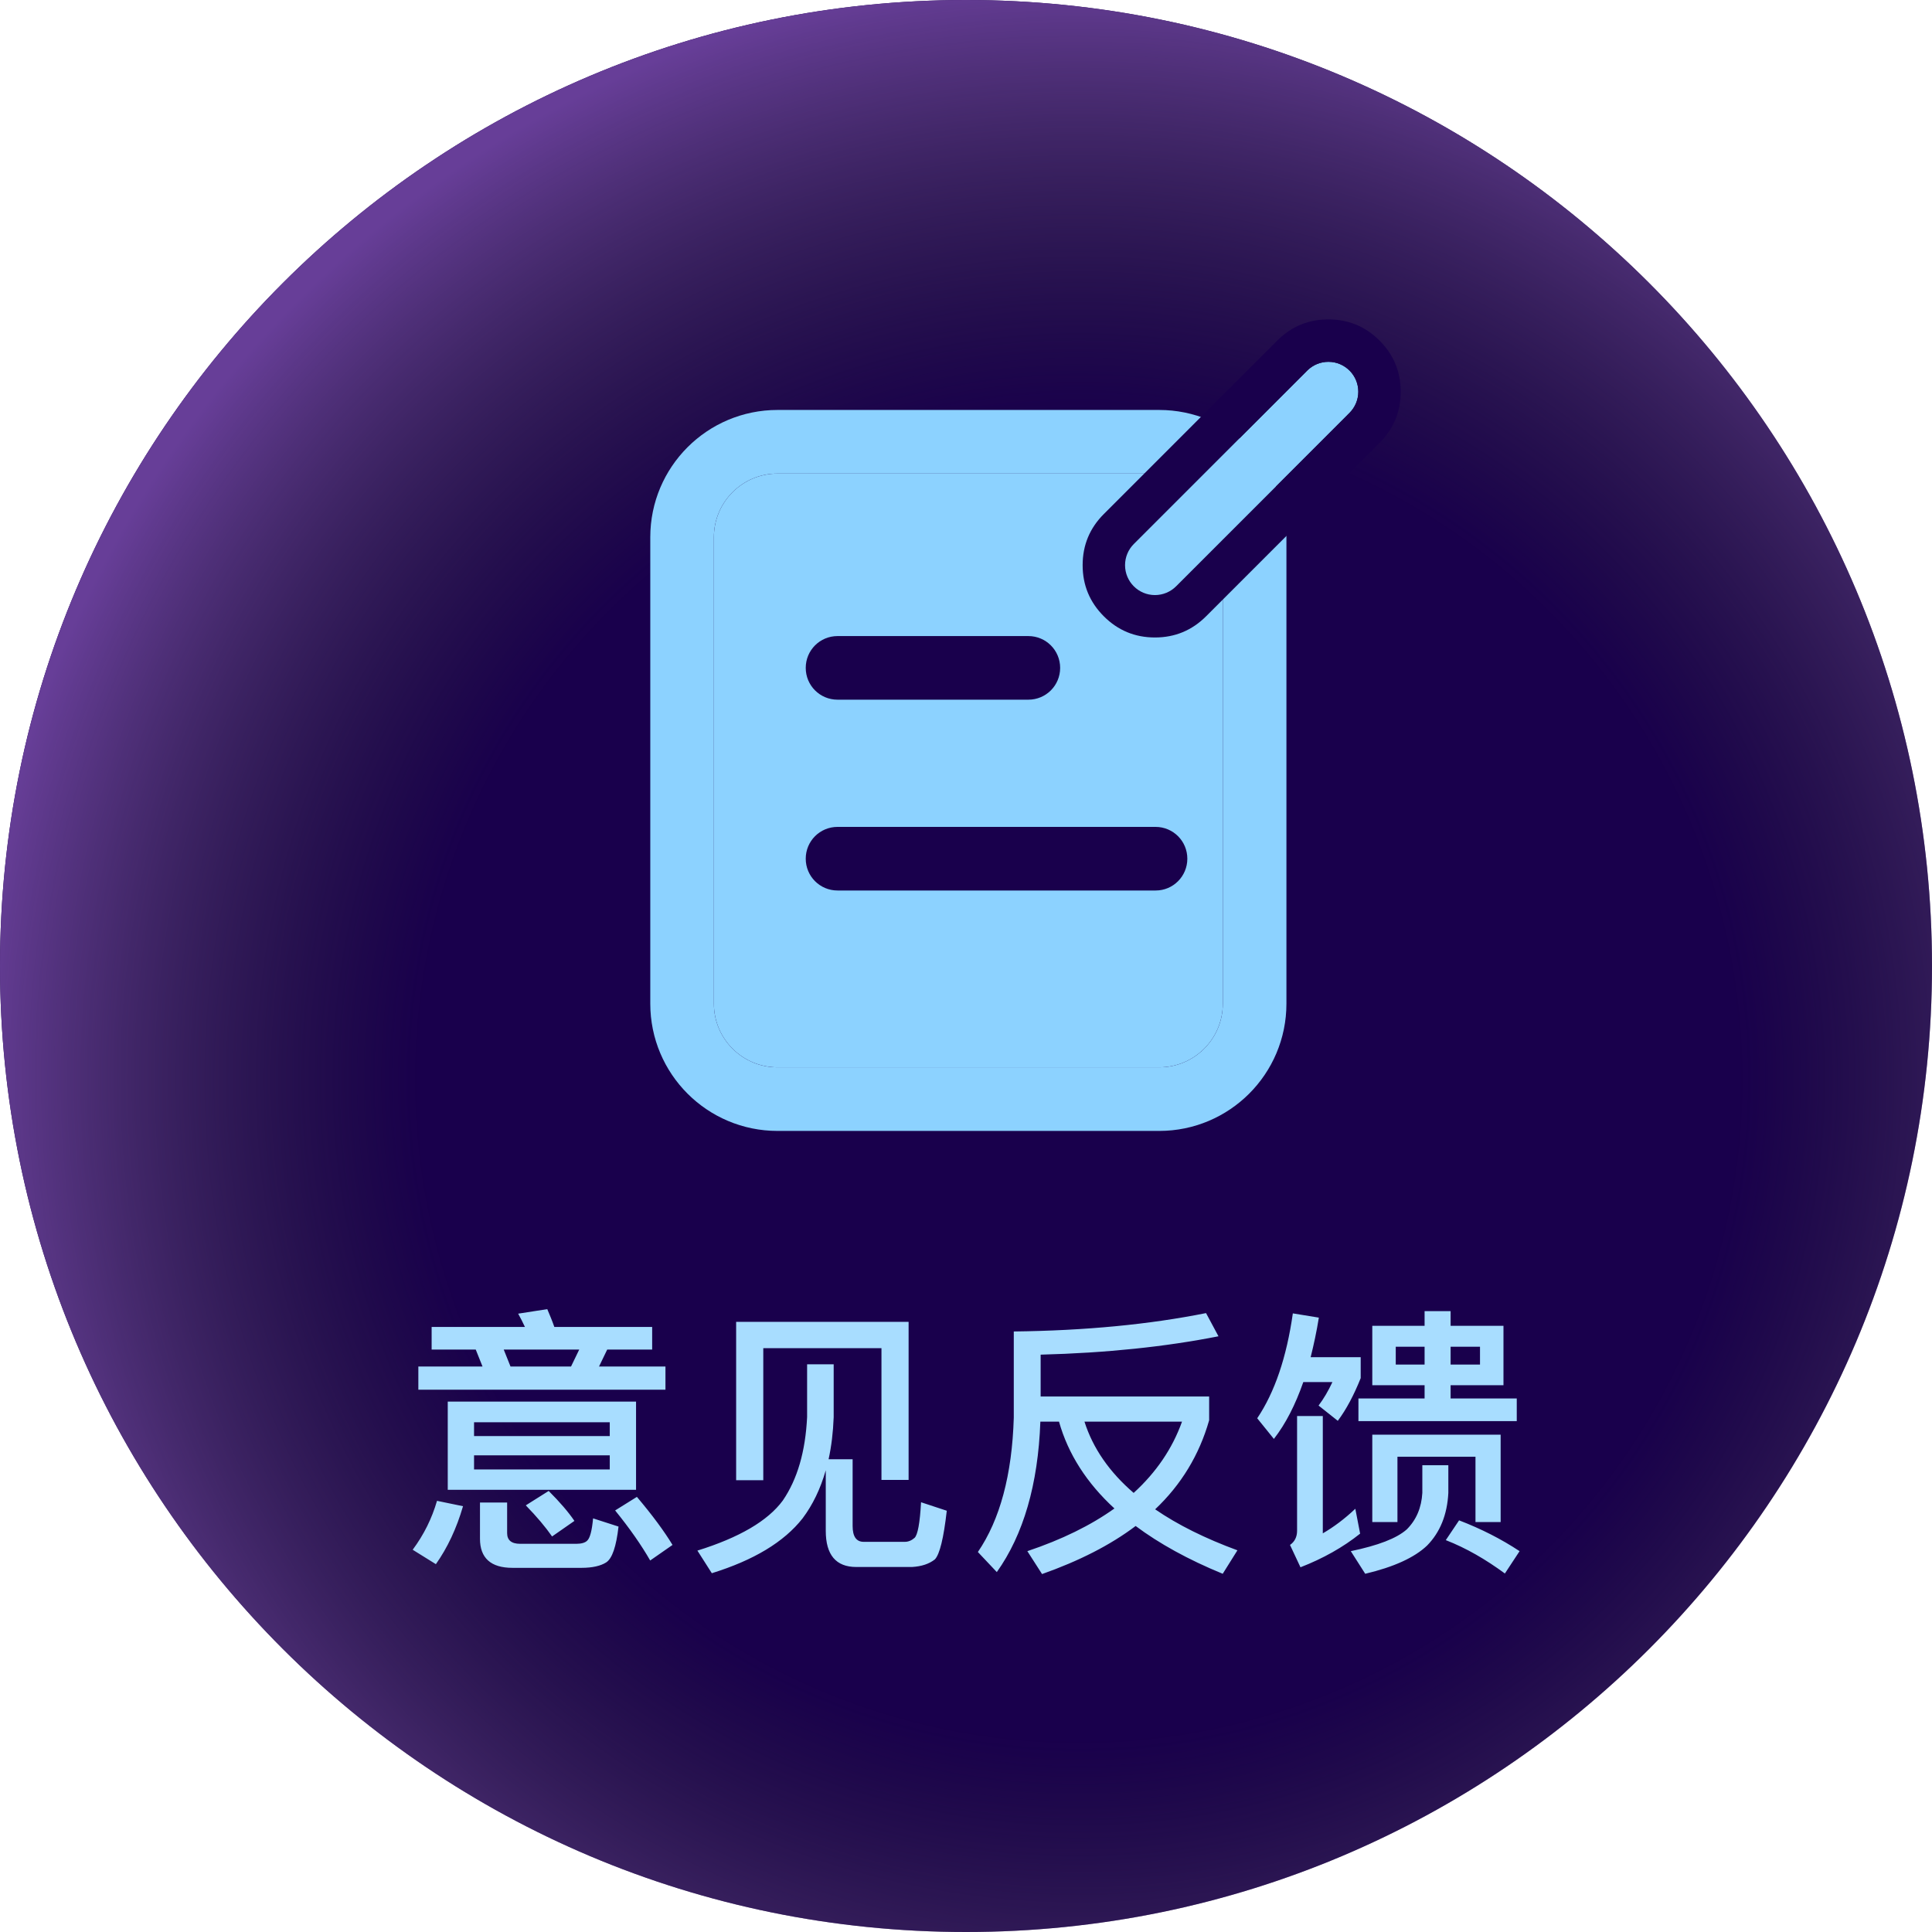
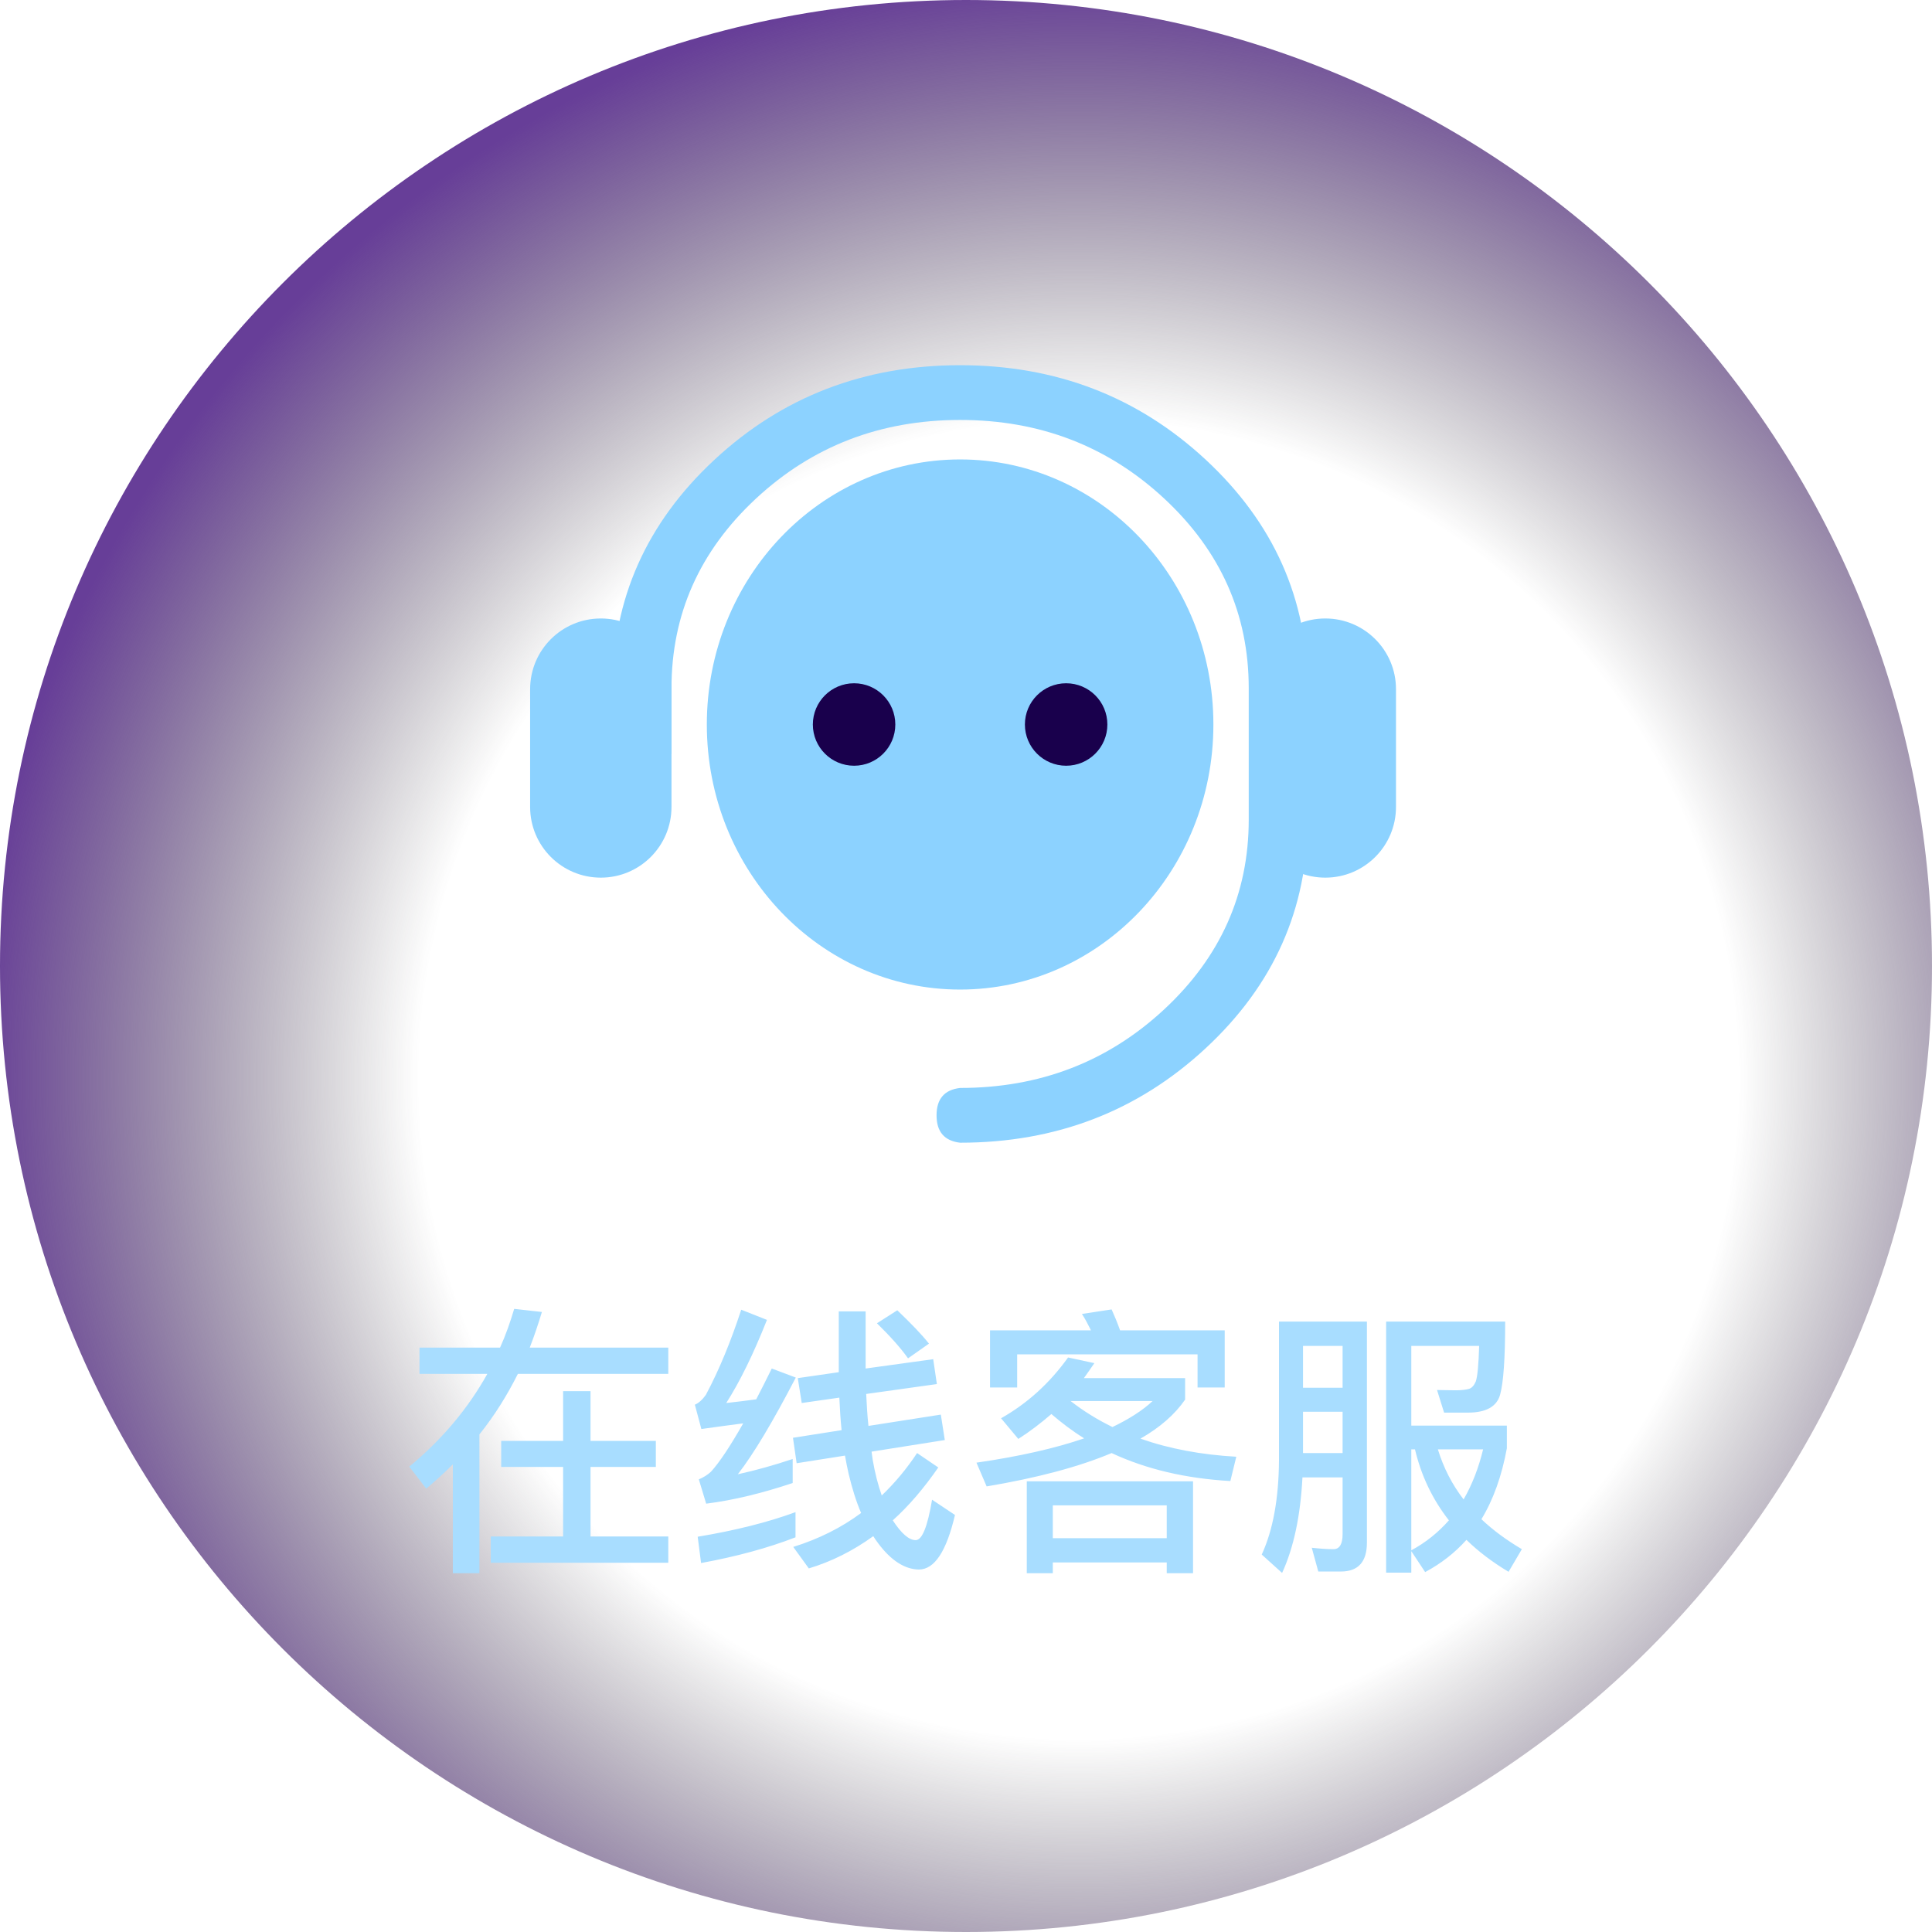
<svg xmlns="http://www.w3.org/2000/svg" fill="none" version="1.1" width="164" height="164" viewBox="0 0 164 164">
  <defs>
    <radialGradient cx="0" cy="0" r="1" gradientUnits="userSpaceOnUse" id="master_svg0_334_41485" gradientTransform="translate(91.56667 91.56667) rotate(69.44396) scale(93.41444 93.41444)">
      <stop offset="59.76%" stop-color="#363438" stop-opacity="0" />
      <stop offset="100%" stop-color="#673E98" stop-opacity="1" />
    </radialGradient>
-     <clipPath id="master_svg1_343_37042">
-       <rect x="33.6" y="15.6" width="97.2" height="97.2" rx="27" />
+     <clipPath id="master_svg1_366_34416">
+       <rect x="39" y="21" width="86.4" height="86.4" rx="21.6" />
    </clipPath>
  </defs>
-   <ellipse cx="82" cy="82" rx="82" ry="82" fill="#19004C" fill-opacity="1" />
  <ellipse cx="82" cy="82" rx="82" ry="82" fill="url(#master_svg0_334_41485)" fill-opacity="1" />
-   <g clip-path="url(#master_svg1_343_37042)">
-     <rect x="60.6" y="40.2" width="43.2" height="50.4" rx="5.4" fill="#8CD2FF" fill-opacity="1" />
-     <rect x="57.9" y="37.5" width="48.6" height="55.8" rx="8.1" fill-opacity="0" stroke-opacity="1" stroke="#8CD2FF" fill="none" stroke-width="5.4" />
-     <path d="M87.292,59.393L71.095,59.393C69.6,59.393,68.396,58.189,68.396,56.694C68.396,55.199,69.6,53.994,71.095,53.994L87.292,53.994C88.787,53.994,89.992,55.199,89.992,56.694C89.992,58.189,88.787,59.393,87.292,59.393Z" fill="#19004C" fill-opacity="1" style="mix-blend-mode:passthrough" />
-     <path d="M98.103,75.591L71.095,75.591C69.6,75.591,68.396,74.386,68.396,72.891C68.396,71.397,69.6,70.192,71.095,70.192L98.088,70.192C99.583,70.192,100.788,71.397,100.788,72.891C100.788,74.386,99.583,75.591,98.103,75.591Z" fill="#19004C" fill-opacity="1" style="mix-blend-mode:passthrough" />
-     <path d="M115.301,33.252C115.301,33.925,115.033,34.57,114.557,35.046L99.834,49.77C99.358,50.245,98.712,50.513,98.039,50.513C96.637,50.513,95.501,49.376,95.501,47.975C95.501,47.301,95.768,46.656,96.244,46.18Q101.321,41.102,106.398,36.025Q111.475,30.947,110.967,31.456C111.443,30.98,112.089,30.713,112.762,30.713C114.164,30.713,115.301,31.85,115.301,33.252Z" fill-rule="evenodd" fill="#8CD2FF" fill-opacity="1" />
-     <path d="M117.102,37.592Q118.901,35.793,118.901,33.252Q118.901,30.709,117.103,28.911Q115.305,27.113,112.762,27.113Q110.343,27.113,108.597,28.741L108.597,28.741Q108.531,28.801,108.468,28.864L108.462,28.87L103.852,33.479L93.699,43.634Q91.901,45.432,91.901,47.975Q91.901,50.517,93.699,52.315Q95.496,54.113,98.039,54.113Q100.58,54.113,102.38,52.315L117.102,37.592ZM115.301,33.252C115.301,32.579,115.039,31.967,114.612,31.513C114.149,31.02,113.491,30.713,112.762,30.713C112.111,30.713,111.485,30.963,111.014,31.41C111,31.424,110.985,31.438,110.971,31.452L111.013,31.41L110.971,31.452L110.967,31.456Q110.551,31.871,106.398,36.025L96.244,46.18C95.768,46.656,95.501,47.301,95.501,47.975C95.501,49.376,96.637,50.513,98.039,50.513C98.712,50.513,99.358,50.245,99.834,49.77L114.557,35.046C115.033,34.57,115.301,33.925,115.301,33.252Z" fill-rule="evenodd" fill="#19004C" fill-opacity="1" />
+   <g clip-path="url(#master_svg1_366_34416)">
+     <path d="M45,58.5L45,68.5C45,71.814,47.686,74.5,51,74.5C54.314,74.5,57,71.814,57,68.5L57,58.5C57,55.186,54.314,52.5,51,52.5C47.686,52.5,45,55.186,45,58.5Z" fill="#8CD2FF" fill-opacity="1" />
+     <path d="M81.5,92.352Q91.648,92.352,98.824,85.682Q106,79.011,106,69.577L106,58.423Q106,48.989,98.824,42.318Q91.648,35.648,81.5,35.648Q71.352,35.648,64.176,42.318Q57,48.989,57,58.423L57,64L52,64L52,58.423Q52,47.064,60.64,39.032Q69.281,31,81.5,31Q93.719,31,102.36,39.032Q111,47.064,111,58.423L111,69.577Q111,80.936,102.36,88.968Q93.719,97,81.5,97Q79.5,96.768,79.5,94.676Q79.5,92.585,81.5,92.352Z" fill-rule="evenodd" fill="#8CD2FF" fill-opacity="1" />
+     <rect x="106.5" y="52.5" width="12" height="22" rx="6" fill="#8CD2FF" fill-opacity="1" />
+     <ellipse cx="81.5" cy="61.5" rx="21.5" ry="22.5" fill="#8CD2FF" fill-opacity="1" />
+     <ellipse cx="72.5" cy="61.5" rx="3.5" ry="3.5" fill="#19004C" fill-opacity="1" />
+     <ellipse cx="90.5" cy="61.5" rx="3.5" ry="3.5" fill="#19004C" fill-opacity="1" />
  </g>
  <g>
-     <path d="M40.384,114.56L40.96,116L35.512,116L35.512,117.968L56.488,117.968L56.488,116L50.848,116L51.544,114.56L55.36,114.56L55.36,112.64L47.056,112.64C46.864,112.088,46.648,111.584,46.456,111.128L43.984,111.512C44.176,111.848,44.368,112.232,44.56,112.64L36.64,112.64L36.64,114.56L40.384,114.56ZM43.336,116L42.76,114.56L49.168,114.56L48.472,116L43.336,116ZM38.008,118.976L38.008,126.464L53.992,126.464L53.992,118.976L38.008,118.976ZM51.76,124.736L40.24,124.736L40.24,123.536L51.76,123.536L51.76,124.736ZM40.24,121.904L40.24,120.728L51.76,120.728L51.76,121.904L40.24,121.904ZM37.096,127.4C36.664,128.888,35.992,130.256,35.032,131.552L37,132.776C37.984,131.384,38.752,129.752,39.304,127.856L37.096,127.4ZM49.36,133.088C50.296,133.088,50.992,132.92,51.448,132.632C51.976,132.296,52.312,131.264,52.504,129.584L50.344,128.888C50.248,129.944,50.08,130.568,49.84,130.784C49.672,130.952,49.36,131.048,48.928,131.048L44.152,131.048C43.408,131.048,43.048,130.736,43.048,130.136L43.048,127.544L40.744,127.544L40.744,130.616C40.744,132.248,41.656,133.088,43.504,133.088L49.36,133.088ZM46.576,126.56L44.632,127.784C45.568,128.744,46.312,129.632,46.864,130.424L48.76,129.104C48.256,128.36,47.536,127.52,46.576,126.56ZM54.064,127.064L52.216,128.216C53.464,129.752,54.448,131.168,55.192,132.464L57.088,131.144C56.392,129.992,55.384,128.624,54.064,127.064ZM77.128,112.208L62.488,112.208L62.488,125.648L64.792,125.648L64.792,114.44L74.824,114.44L74.824,125.624L77.128,125.624L77.128,112.208ZM68.512,115.808L68.512,120.296C68.368,123.2,67.696,125.552,66.448,127.376C65.176,129.104,62.752,130.52,59.2,131.624L60.424,133.544C63.976,132.44,66.544,130.904,68.128,128.888C68.992,127.736,69.64,126.392,70.096,124.808L70.096,129.944C70.096,131.984,70.96,133.016,72.688,133.016L77.416,133.016C78.232,132.968,78.88,132.752,79.36,132.368C79.768,131.936,80.104,130.568,80.368,128.24L78.184,127.52C78.088,129.296,77.896,130.304,77.632,130.544C77.392,130.76,77.104,130.88,76.816,130.88L73.312,130.88C72.688,130.88,72.376,130.424,72.376,129.536L72.376,123.872L70.336,123.872C70.576,122.768,70.72,121.592,70.768,120.296L70.768,115.808L68.512,115.808ZM89.896,120.68C90.664,123.416,92.248,125.888,94.6,128.048C92.584,129.488,90.136,130.688,87.208,131.672L88.456,133.616C91.576,132.512,94.24,131.168,96.4,129.536C98.392,131.024,100.864,132.392,103.792,133.592L105.04,131.6C102.304,130.592,99.976,129.44,98.056,128.12C100.264,126.032,101.8,123.512,102.64,120.56L102.64,118.544L88.336,118.544L88.336,114.992C93.904,114.848,98.944,114.32,103.432,113.432L102.376,111.464C97.576,112.424,92.152,112.952,86.056,113.024L86.056,120.344C85.912,125.192,84.88,129.008,83.008,131.744L84.616,133.448C86.872,130.28,88.12,126.008,88.312,120.68L89.896,120.68ZM96.232,126.728C94.168,124.952,92.776,122.936,92.056,120.68L100.336,120.68C99.52,122.96,98.152,124.976,96.232,126.728ZM116.488,112.544L116.488,117.584L120.928,117.584L120.928,118.712L115.312,118.712L115.312,120.632L128.752,120.632L128.752,118.712L123.136,118.712L123.136,117.584L127.624,117.584L127.624,112.544L123.136,112.544L123.136,111.296L120.928,111.296L120.928,112.544L116.488,112.544ZM125.632,115.832L123.136,115.832L123.136,114.32L125.632,114.32L125.632,115.832ZM120.928,115.832L118.48,115.832L118.48,114.32L120.928,114.32L120.928,115.832ZM127.384,121.784L116.488,121.784L116.488,129.2L118.624,129.2L118.624,123.656L125.248,123.656L125.248,129.2L127.384,129.2L127.384,121.784ZM123.856,129.056L122.728,130.736C124.456,131.408,126.112,132.368,127.744,133.568L128.992,131.672C127.432,130.64,125.728,129.776,123.856,129.056ZM120.736,124.376L120.736,126.728C120.664,127.976,120.232,129.008,119.416,129.824C118.552,130.592,116.968,131.192,114.664,131.672L115.888,133.592C118.312,133.016,120.064,132.224,121.144,131.192C122.248,130.064,122.848,128.576,122.944,126.728L122.944,124.376L120.736,124.376ZM110.632,117.32L113.104,117.32C112.744,118.088,112.36,118.736,111.928,119.312L113.56,120.608C114.28,119.648,114.928,118.424,115.504,116.984L115.504,115.208L111.256,115.208C111.52,114.152,111.76,113.048,111.952,111.848L109.744,111.488C109.216,115.208,108.208,118.184,106.72,120.392L108.136,122.144C109.144,120.848,109.96,119.24,110.632,117.32ZM110.104,120.2L110.104,129.944C110.104,130.472,109.888,130.88,109.504,131.144L110.392,133.04C112.312,132.296,114.016,131.336,115.456,130.184L115.048,128.072C114.136,128.936,113.2,129.632,112.288,130.16L112.288,120.2L110.104,120.2Z" fill="#A8DDFF" fill-opacity="1" />
+     <path d="M42.544,122.312L42.544,124.52L47.8,124.52L47.8,130.424L41.656,130.424L41.656,132.656L56.728,132.656L56.728,130.424L50.128,130.424L50.128,124.52L55.672,124.52L55.672,122.312L50.128,122.312L50.128,118.088L47.8,118.088L47.8,122.312L42.544,122.312ZM38.44,124.304L38.44,133.544L40.696,133.544L40.696,121.76C41.968,120.176,43.048,118.448,43.96,116.624L56.728,116.624L56.728,114.392L44.968,114.392C45.352,113.408,45.688,112.4,46,111.368L43.648,111.104C43.312,112.232,42.928,113.336,42.448,114.392L35.608,114.392L35.608,116.624L41.368,116.624C39.736,119.552,37.528,122.192,34.744,124.496L36.184,126.368C36.976,125.696,37.72,125.024,38.44,124.304ZM67.528,128.36C65.176,129.224,62.392,129.92,59.224,130.448L59.512,132.68C62.512,132.128,65.176,131.408,67.528,130.496L67.528,128.36ZM62.92,111.176C62.056,113.816,61.072,116.24,59.92,118.4C59.632,118.808,59.32,119.096,58.984,119.24L59.536,121.304C60.76,121.136,61.936,120.968,63.088,120.824C61.984,122.768,61.072,124.136,60.352,124.928C60.064,125.192,59.728,125.408,59.32,125.576L59.944,127.64C62.248,127.352,64.696,126.752,67.288,125.888L67.288,123.848C65.704,124.376,64.168,124.808,62.632,125.144C63.976,123.416,65.608,120.68,67.552,116.936L65.512,116.168C65.056,117.08,64.624,117.968,64.192,118.784C63.328,118.904,62.488,119,61.648,119.096C62.8,117.296,63.952,114.944,65.104,112.04L62.92,111.176ZM79.216,115.376L73.48,116.168L73.48,111.32L71.2,111.32L71.2,116.48L67.72,116.984L68.056,119.096L71.248,118.64C71.296,119.6,71.344,120.512,71.44,121.4L67.312,122.048L67.624,124.208L71.728,123.56C71.824,124.088,71.92,124.616,72.04,125.12C72.328,126.32,72.664,127.424,73.096,128.432C71.416,129.68,69.496,130.64,67.336,131.312L68.656,133.136C70.576,132.56,72.4,131.648,74.128,130.4C74.248,130.592,74.392,130.808,74.56,131.024C75.64,132.464,76.792,133.208,77.992,133.232C79.336,133.232,80.344,131.672,81.064,128.6L79.12,127.304C78.736,129.584,78.28,130.736,77.728,130.736C77.152,130.736,76.504,130.16,75.784,129.056C77.176,127.808,78.448,126.296,79.648,124.568L77.848,123.344C76.96,124.688,75.952,125.888,74.848,126.944C74.536,126.056,74.272,125.048,74.08,123.92L73.984,123.224L80.2,122.24L79.864,120.08L73.72,121.04C73.624,120.176,73.576,119.288,73.528,118.328L79.528,117.488L79.216,115.376ZM76.168,111.224L74.44,112.328C75.544,113.408,76.432,114.392,77.08,115.304L78.856,114.056C78.232,113.264,77.32,112.328,76.168,111.224ZM101.272,125.744L87.16,125.744L87.16,133.544L89.368,133.544L89.368,132.632L99.04,132.632L99.04,133.544L101.272,133.544L101.272,125.744ZM89.368,130.568L89.368,127.784L99.04,127.784L99.04,130.568L89.368,130.568ZM90.664,115.232C89.08,117.44,87.184,119.144,84.976,120.392L86.44,122.144C87.424,121.52,88.36,120.8,89.248,120.032C90.112,120.776,91.024,121.472,92.032,122.096C89.584,122.936,86.536,123.632,82.888,124.16L83.752,126.176C88.024,125.456,91.576,124.52,94.36,123.344C97.288,124.712,100.648,125.504,104.44,125.72L104.944,123.656C101.968,123.488,99.256,122.984,96.808,122.12C98.488,121.16,99.736,120.056,100.6,118.808L100.6,116.984L92.008,116.984C92.296,116.576,92.608,116.144,92.896,115.712L90.664,115.232ZM94.432,121.136C93.16,120.512,91.984,119.792,90.88,118.928L97.84,118.928C96.976,119.744,95.824,120.464,94.432,121.136ZM103.96,112.928L95.08,112.928C94.84,112.256,94.6,111.68,94.36,111.152L91.84,111.536C92.128,111.968,92.368,112.448,92.608,112.928L84.04,112.928L84.04,117.776L86.344,117.776L86.344,114.968L101.656,114.968L101.656,117.776L103.96,117.776L103.96,112.928ZM110.608,119.84L113.968,119.84L113.968,123.344L110.608,123.344L110.608,119.84ZM113.968,117.8L110.608,117.8L110.608,114.248L113.968,114.248L113.968,117.8ZM110.56,125.408L113.968,125.408L113.968,130.232C113.968,131.072,113.704,131.504,113.2,131.504C112.624,131.504,112.024,131.456,111.352,131.384L111.904,133.4L113.824,133.4C115.288,133.4,116.032,132.584,116.032,130.952L116.032,112.184L108.568,112.184L108.568,123.968C108.544,127.208,108.064,129.872,107.104,131.96L108.832,133.52C109.816,131.384,110.392,128.672,110.56,125.408ZM119.8,123.032L120.112,123.032C120.64,125.264,121.6,127.28,122.992,129.056C122.104,130.064,121.048,130.928,119.8,131.6L119.8,123.032ZM119.8,131.672L120.976,133.448C122.32,132.728,123.496,131.816,124.48,130.712C125.488,131.696,126.688,132.608,128.056,133.424L129.184,131.504C127.888,130.736,126.736,129.896,125.752,128.96C126.76,127.304,127.48,125.288,127.912,122.936L127.912,121.016L119.8,121.016L119.8,114.248L125.56,114.248C125.512,115.856,125.416,116.864,125.272,117.272C125.128,117.608,124.936,117.824,124.696,117.896C124.456,117.968,124.072,118.016,123.568,118.016C122.896,118.016,122.368,117.992,121.984,117.992L122.584,119.912L124.6,119.912C126.136,119.912,127.048,119.408,127.336,118.4C127.624,117.368,127.768,115.304,127.768,112.184L117.664,112.184L117.664,133.496L119.8,133.496L119.8,131.672ZM122.056,123.032L125.896,123.032C125.512,124.616,124.96,126.032,124.24,127.28C123.256,126.008,122.536,124.592,122.056,123.032Z" fill="#A8DDFF" fill-opacity="1" />
  </g>
</svg>
